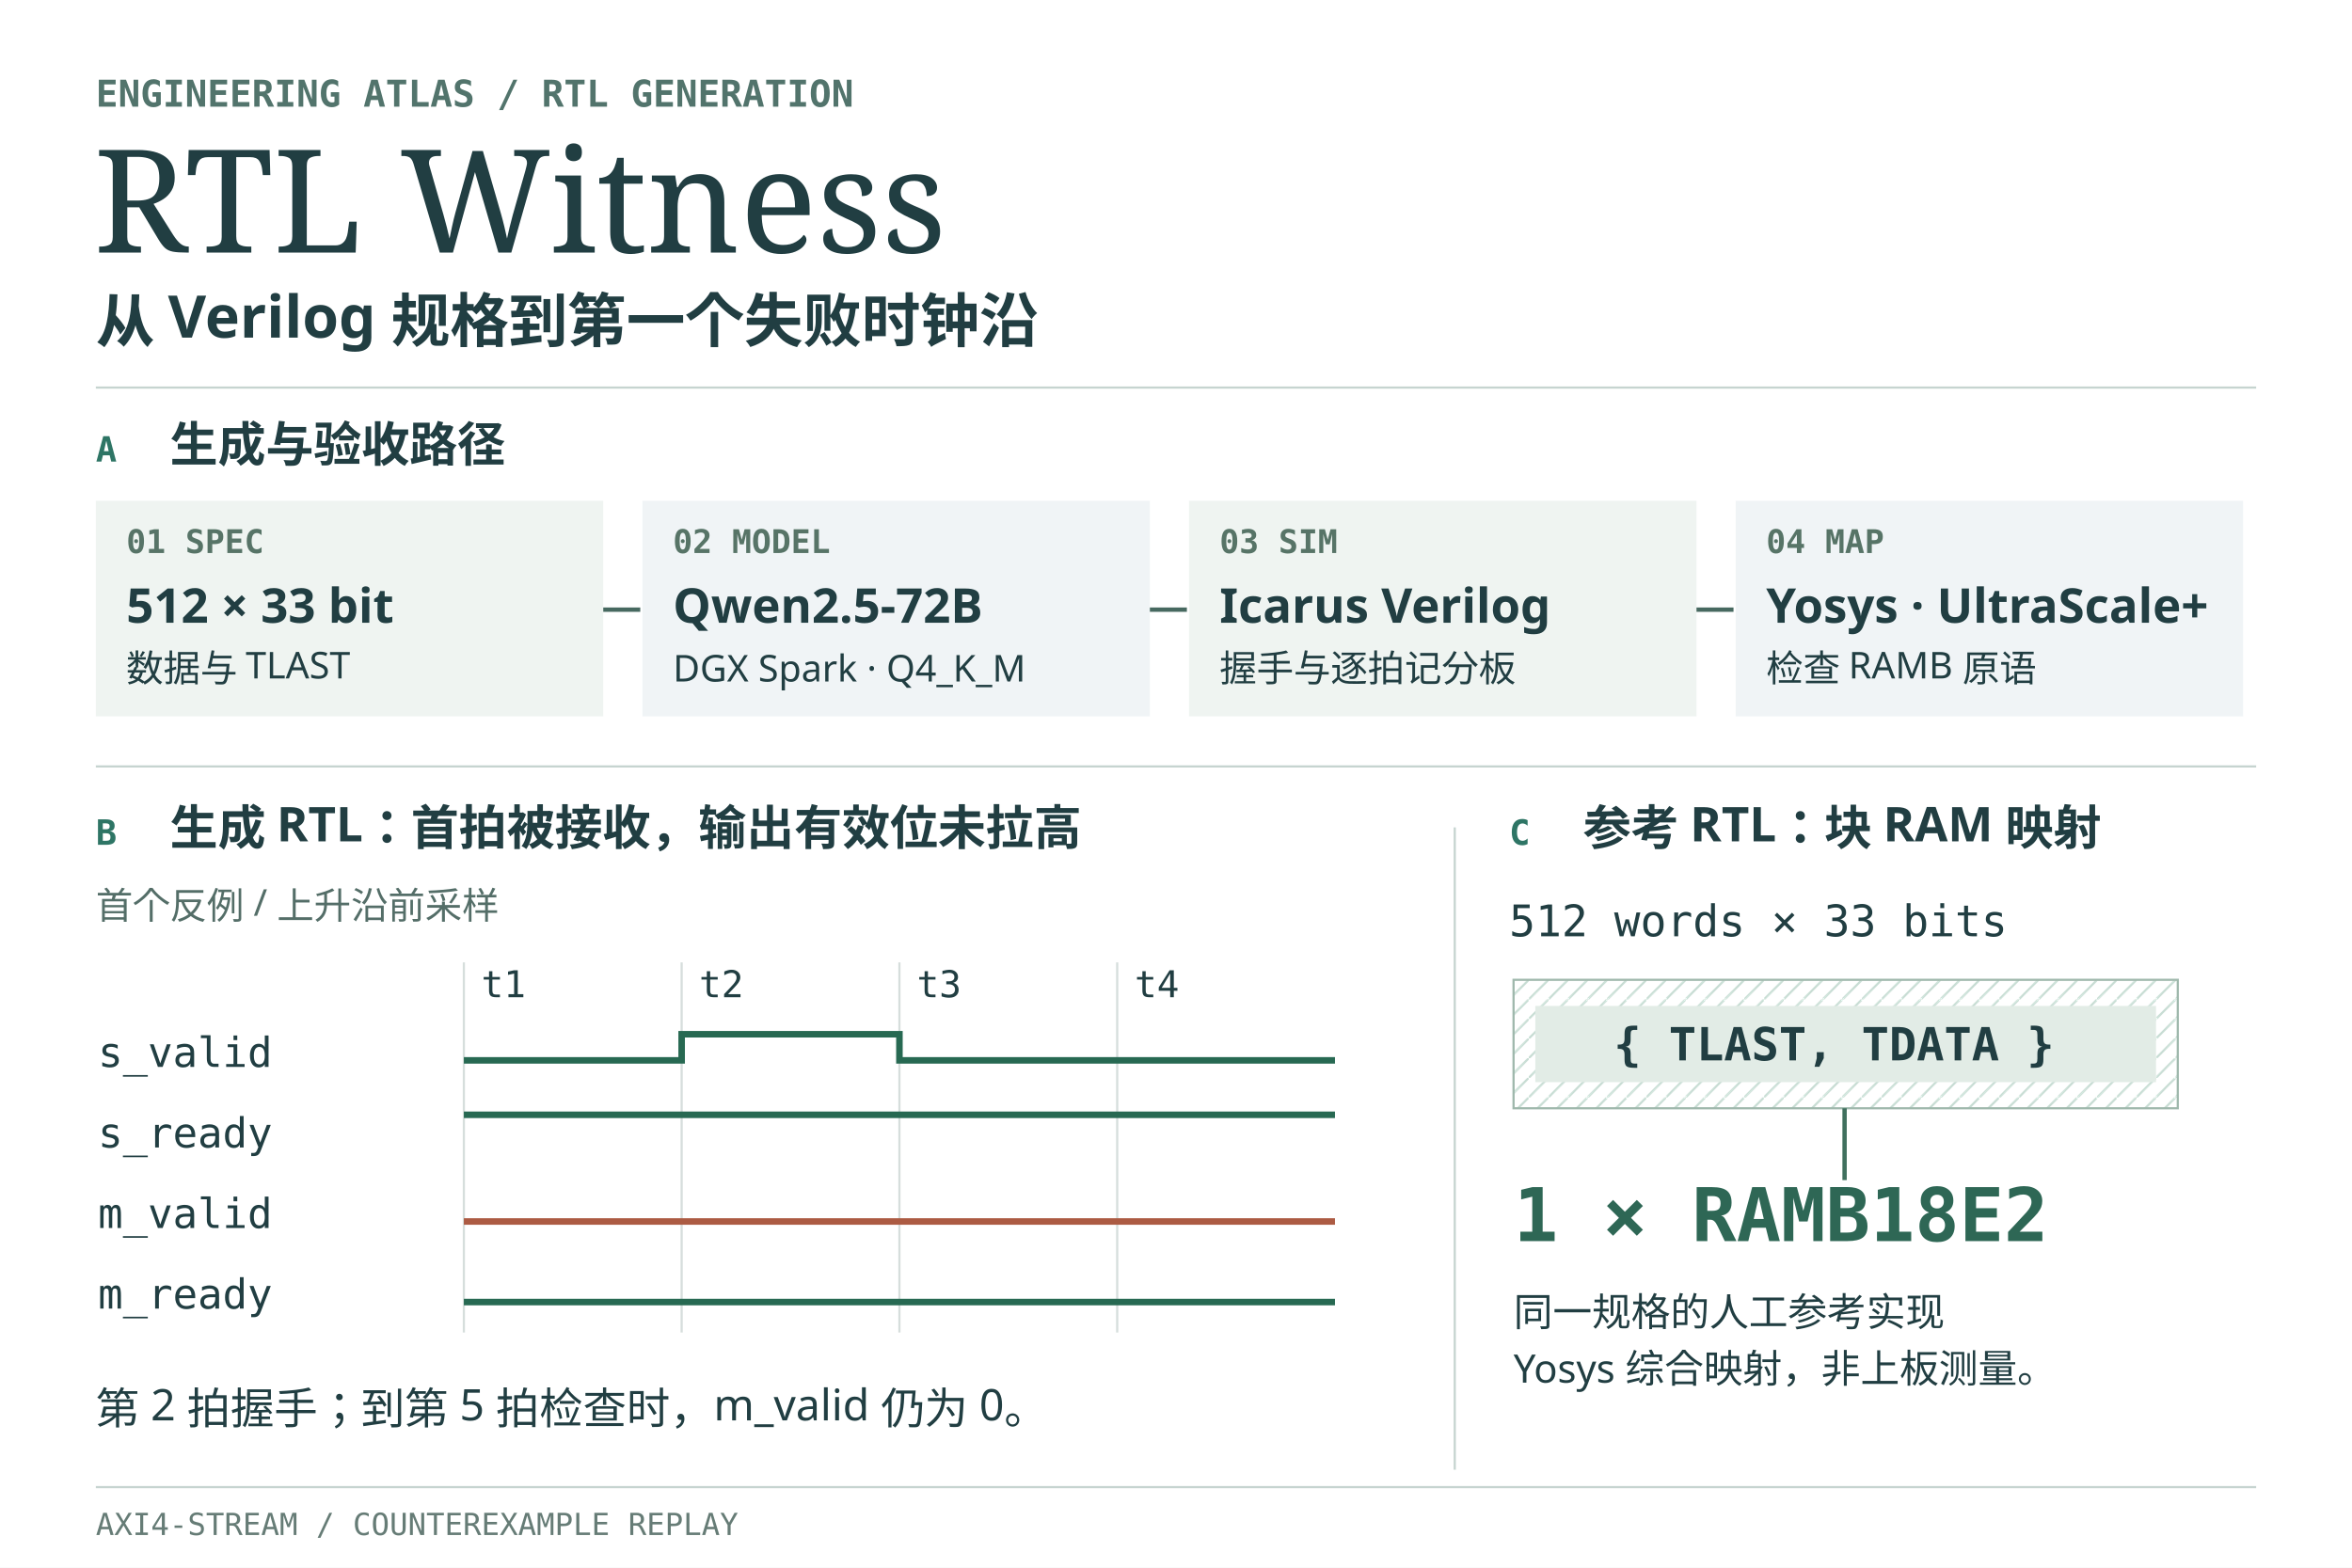
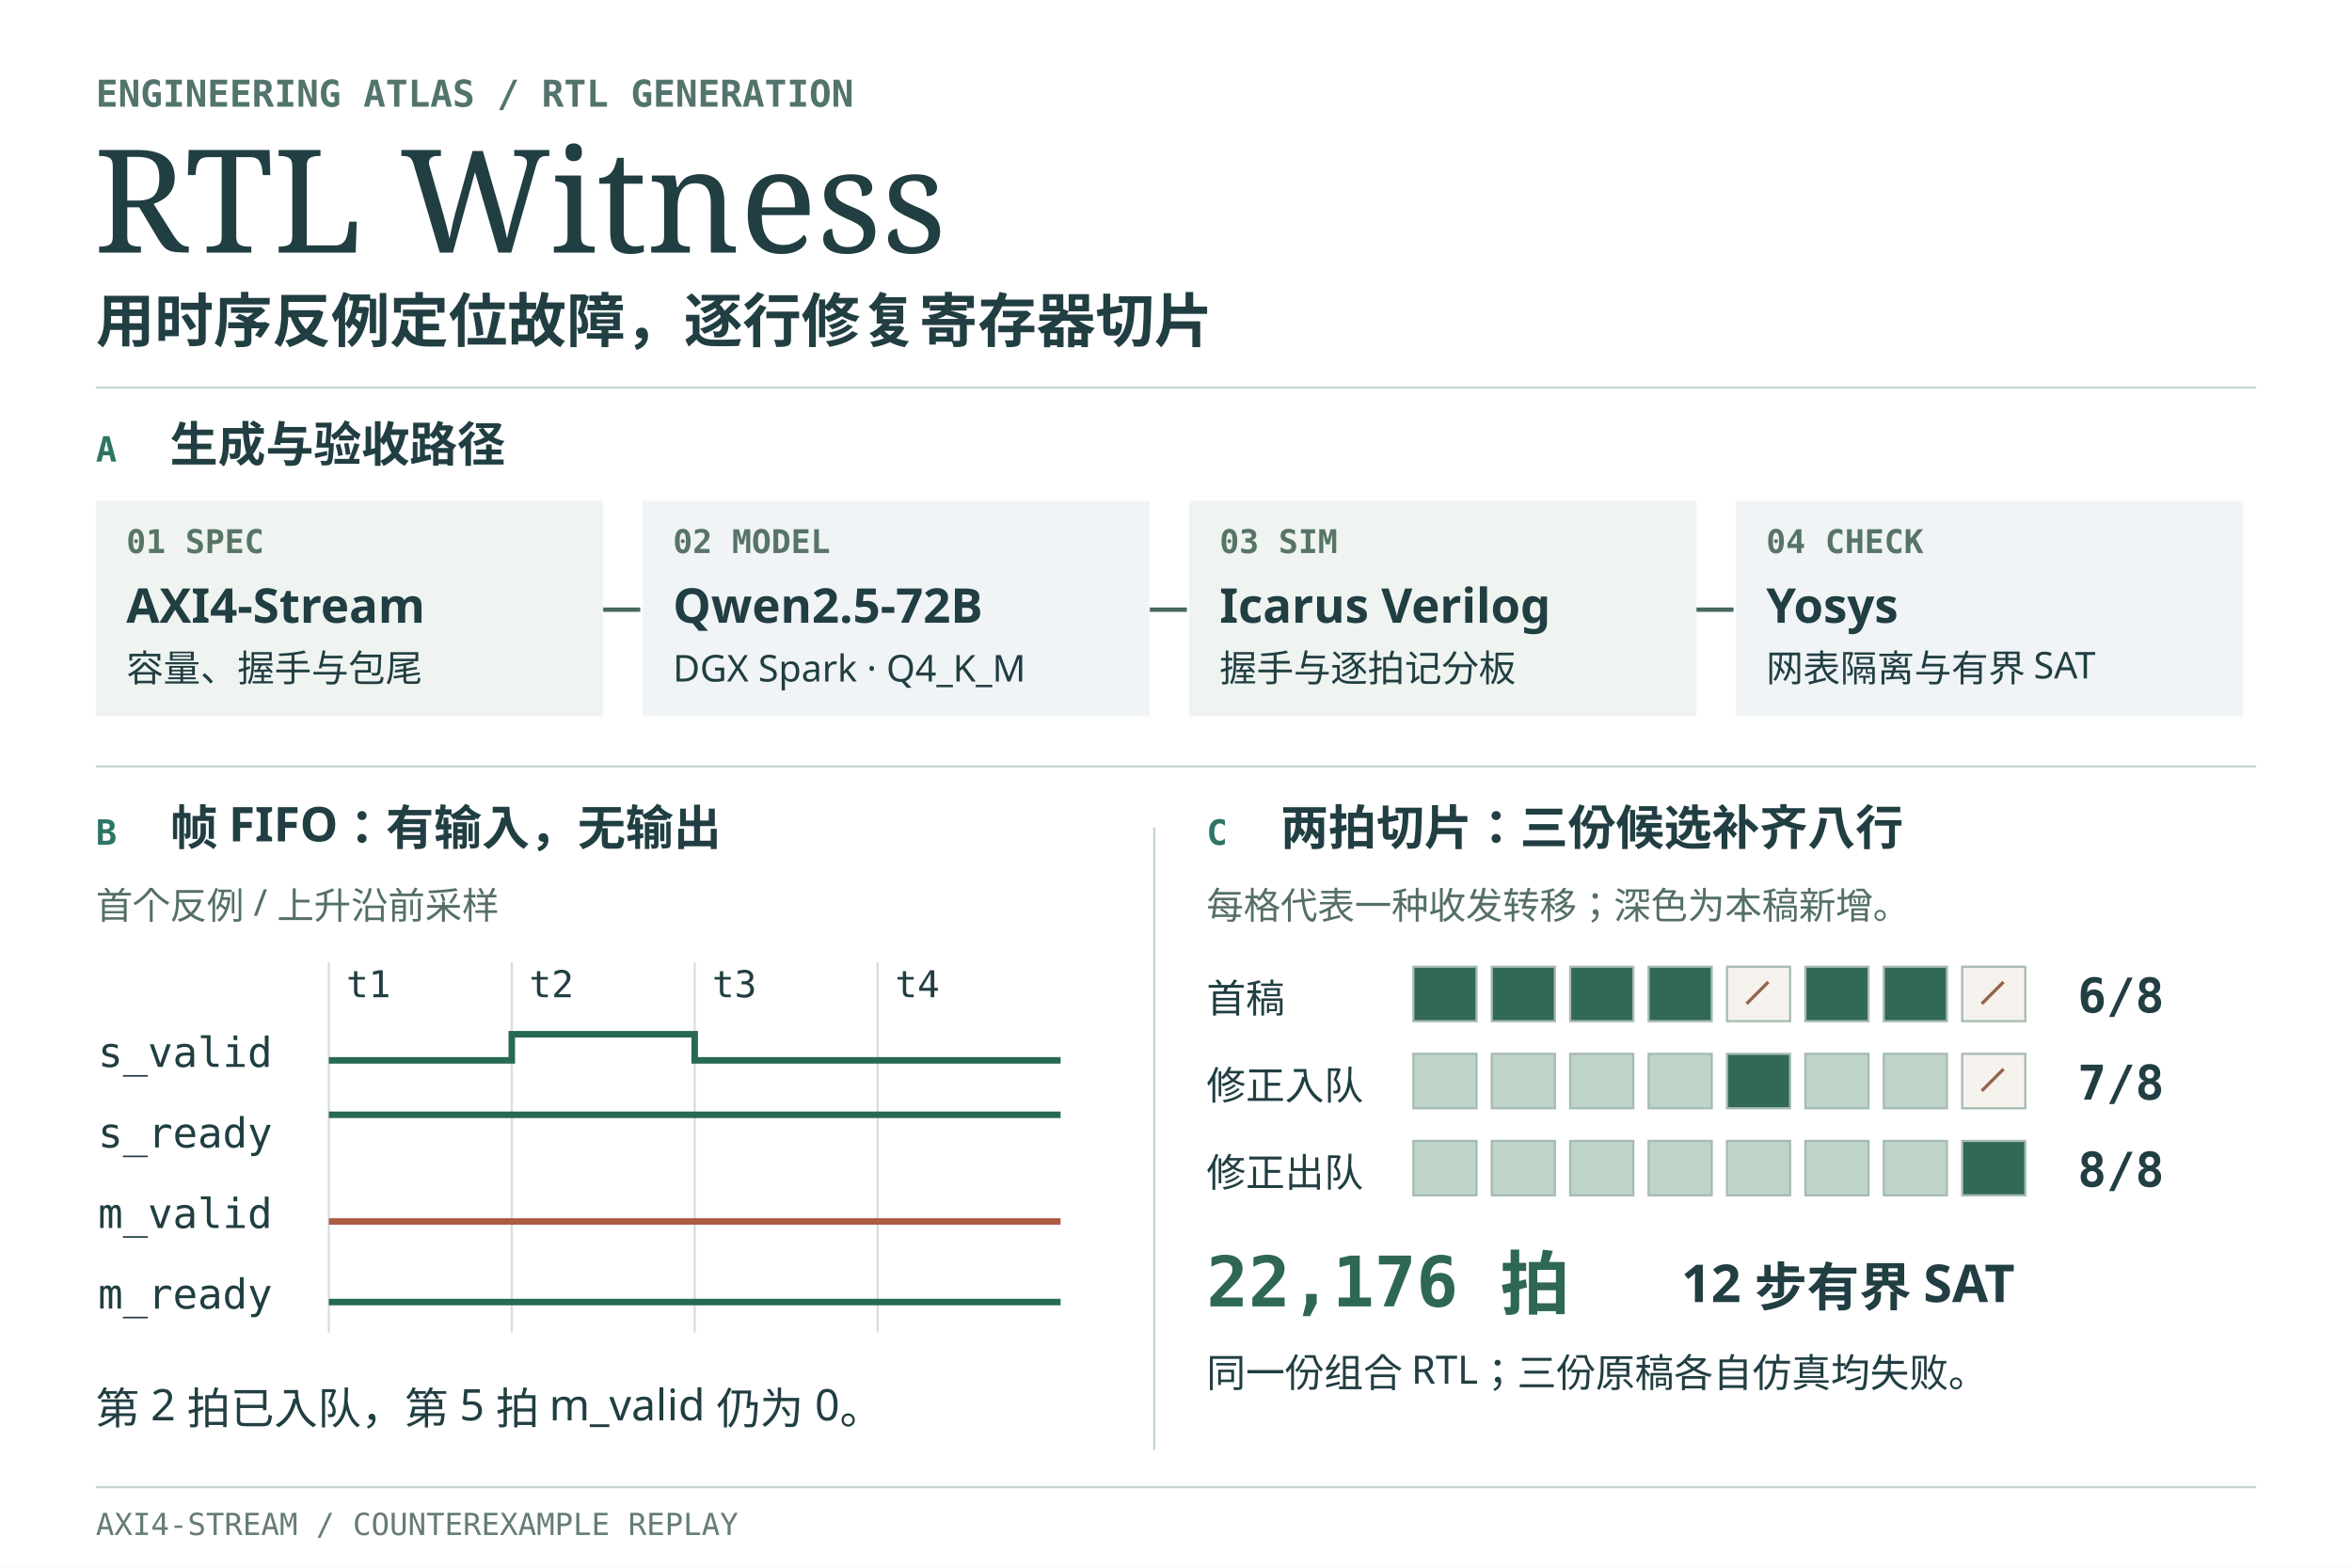
<svg xmlns="http://www.w3.org/2000/svg" width="1080" height="720" viewBox="0 0 1080 720" role="img" aria-labelledby="title desc">
  <style>text{font-family:'Segoe UI','Microsoft YaHei',sans-serif;fill:#213e42}.serif{font-family:Georgia,serif}.mono{font-family:Consolas,'Microsoft YaHei',monospace}</style>
  <defs>
    <pattern id="lines" width="9" height="9" patternUnits="userSpaceOnUse">
      <path d="M0 9L9 0" stroke="#c7dcd3" />
    </pattern>
  </defs>
  <rect width="1080" height="720" fill="#fff" />
  <text x="44" y="49" class="mono" font-size="17" font-weight="650" style="fill:#52746c">ENGINEERING ATLAS   /   RTL GENERATION</text>
  <text x="43" y="116" class="serif" font-size="66" font-weight="400" style="fill:#213e42">RTL Witness</text>
-   <text x="44" y="157" class="" font-size="27" font-weight="600" style="fill:#213e42">从 Verilog 规格到第一个失败时钟沿</text>
+   <text x="44" y="157" class="" font-size="27" font-weight="600" style="fill:#213e42">用时序反例定位故障，逐行修复寄存器切片</text>
  <path d="M44 178 L1036 178" stroke="#c6d4d0" stroke-width="1" fill="none" />
  <text x="44" y="212" class="mono" font-size="16" font-weight="700" style="fill:#2e7565">A</text>
  <text x="78" y="212" class="" font-size="22" font-weight="650" style="fill:#213e42">生成与验收路径</text>
  <rect x="44" y="230" width="233" height="99" fill="#eff4f1" stroke="none" />
  <text x="58" y="254" class="mono" font-size="15" font-weight="650" style="fill:#577467">01  SPEC</text>
-   <text x="58" y="286" class="" font-size="22" font-weight="650" style="fill:#213e42">512 × 33 bit</text>
-   <text x="58" y="313" class="" font-size="17" font-weight="400" style="fill:#213e42">数据与 TLAST</text>
+   <text x="58" y="286" class="" font-size="22" font-weight="650" style="fill:#213e42">AXI4-Stream</text>
+   <text x="58" y="313" class="" font-size="17" font-weight="400" style="fill:#213e42">容量、握手与包尾</text>
  <path d="M277 280 L294 280" stroke="#476960" stroke-width="2" fill="none" />
  <rect x="295" y="230" width="233" height="99" fill="#f0f4f6" stroke="none" />
  <text x="309" y="254" class="mono" font-size="15" font-weight="650" style="fill:#577467">02  MODEL</text>
  <text x="309" y="286" class="" font-size="22" font-weight="650" style="fill:#213e42">Qwen2.5-72B</text>
  <text x="309" y="313" class="" font-size="17" font-weight="400" style="fill:#213e42">DGX Spark · Q4_K_M</text>
  <path d="M528 280 L545 280" stroke="#476960" stroke-width="2" fill="none" />
  <rect x="546" y="230" width="233" height="99" fill="#eff4f1" stroke="none" />
  <text x="560" y="254" class="mono" font-size="15" font-weight="650" style="fill:#577467">03  SIM</text>
  <text x="560" y="286" class="" font-size="22" font-weight="650" style="fill:#213e42">Icarus Verilog</text>
  <text x="560" y="313" class="" font-size="17" font-weight="400" style="fill:#213e42">握手与逐拍记分板</text>
  <path d="M779 280 L796 280" stroke="#476960" stroke-width="2" fill="none" />
  <rect x="797" y="230" width="233" height="99" fill="#f0f4f6" stroke="none" />
-   <text x="811" y="254" class="mono" font-size="15" font-weight="650" style="fill:#577467">04  MAP</text>
-   <text x="811" y="286" class="" font-size="22" font-weight="650" style="fill:#213e42">Yosys · UltraScale+</text>
-   <text x="811" y="313" class="" font-size="17" font-weight="400" style="fill:#213e42">检查 RAMB 原语</text>
+   <text x="811" y="254" class="mono" font-size="15" font-weight="650" style="fill:#577467">04  CHECK</text>
+   <text x="811" y="286" class="" font-size="22" font-weight="650" style="fill:#213e42">Yosys</text>
+   <text x="811" y="313" class="" font-size="17" font-weight="400" style="fill:#213e42">网表隔离与有界 SAT</text>
  <path d="M44 352 L1036 352" stroke="#c6d4d0" stroke-width="1" fill="none" />
  <text x="44" y="388" class="mono" font-size="16" font-weight="700" style="fill:#2e7565">B</text>
-   <text x="78" y="388" class="" font-size="22" font-weight="650" style="fill:#213e42">生成 RTL：首拍被接收，输出有效位未拉高</text>
-   <text x="693" y="388" class="mono" font-size="16" font-weight="700" style="fill:#2e7565">C</text>
-   <text x="727" y="388" class="" font-size="22" font-weight="650" style="fill:#213e42">参考 RTL：块 RAM 映射</text>
-   <path d="M668 380 L668 675" stroke="#c6d4d0" stroke-width="1" fill="none" />
+   <text x="78" y="388" class="" font-size="22" font-weight="650" style="fill:#213e42">帧 FIFO：有输入，无输出</text>
+   <text x="554" y="388" class="mono" font-size="16" font-weight="700" style="fill:#2e7565">C</text>
+   <text x="588" y="388" class="" font-size="22" font-weight="650" style="fill:#213e42">两拍切片：三份候选补齐八行</text>
+   <path d="M530 380 L530 666" stroke="#c6d4d0" stroke-width="1" fill="none" />
  <text x="44" y="422" class="" font-size="17" font-weight="400" style="fill:#546e68">首个反例 / 上升沿前采样</text>
-   <path d="M213 442 L213 612" stroke="#d6dedc" stroke-width="1" fill="none" />
-   <text x="221" y="458" class="mono" font-size="17" font-weight="400" style="fill:#213e42">t1</text>
-   <path d="M313 442 L313 612" stroke="#d6dedc" stroke-width="1" fill="none" />
-   <text x="321" y="458" class="mono" font-size="17" font-weight="400" style="fill:#213e42">t2</text>
-   <path d="M413 442 L413 612" stroke="#d6dedc" stroke-width="1" fill="none" />
-   <text x="421" y="458" class="mono" font-size="17" font-weight="400" style="fill:#213e42">t3</text>
-   <path d="M513 442 L513 612" stroke="#d6dedc" stroke-width="1" fill="none" />
-   <text x="521" y="458" class="mono" font-size="17" font-weight="400" style="fill:#213e42">t4</text>
+   <path d="M151 442 L151 612" stroke="#d6dedc" stroke-width="1" fill="none" />
+   <text x="159" y="458" class="mono" font-size="17" font-weight="400" style="fill:#213e42">t1</text>
+   <path d="M235 442 L235 612" stroke="#d6dedc" stroke-width="1" fill="none" />
+   <text x="243" y="458" class="mono" font-size="17" font-weight="400" style="fill:#213e42">t2</text>
+   <path d="M319 442 L319 612" stroke="#d6dedc" stroke-width="1" fill="none" />
+   <text x="327" y="458" class="mono" font-size="17" font-weight="400" style="fill:#213e42">t3</text>
+   <path d="M403 442 L403 612" stroke="#d6dedc" stroke-width="1" fill="none" />
+   <text x="411" y="458" class="mono" font-size="17" font-weight="400" style="fill:#213e42">t4</text>
  <text x="45" y="490" class="mono" font-size="19" font-weight="400" style="fill:#213e42">s_valid</text>
-   <path d="M213 487 H313 V475 H413 V487 H513 V487 H613" fill="none" stroke="#276952" stroke-width="3" />
+   <path d="M151 487 H235 V475 H319 V487 H403 V487 H487" fill="none" stroke="#276952" stroke-width="3" />
  <text x="45" y="527" class="mono" font-size="19" font-weight="400" style="fill:#213e42">s_ready</text>
-   <path d="M213 512 H313 V512 H413 V512 H513 V512 H613" fill="none" stroke="#276952" stroke-width="3" />
+   <path d="M151 512 H235 V512 H319 V512 H403 V512 H487" fill="none" stroke="#276952" stroke-width="3" />
  <text x="45" y="564" class="mono" font-size="19" font-weight="400" style="fill:#213e42">m_valid</text>
-   <path d="M213 561 H313 V561 H413 V561 H513 V561 H613" fill="none" stroke="#ac5b43" stroke-width="3" />
+   <path d="M151 561 H235 V561 H319 V561 H403 V561 H487" fill="none" stroke="#ac5b43" stroke-width="3" />
  <text x="45" y="601" class="mono" font-size="19" font-weight="400" style="fill:#213e42">m_ready</text>
-   <path d="M213 598 H313 V598 H413 V598 H513 V598 H613" fill="none" stroke="#276952" stroke-width="3" />
-   <text x="44" y="654" class="" font-size="20" font-weight="400" style="fill:#213e42">第 2 拍握手；到第 5 拍检查时，m_valid 仍为 0。</text>
-   <text x="693" y="430" class="mono" font-size="20" font-weight="400" style="fill:#213e42">512 words × 33 bits</text>
-   <rect x="695" y="450" width="305" height="59" fill="url(#lines)" stroke="#9fb8ac" />
-   <rect x="705" y="462" width="285" height="35" fill="#e2ece6" stroke="none" />
-   <text x="741" y="487" class="mono" font-size="21" font-weight="600" style="fill:#213e42">{ TLAST, TDATA }</text>
-   <path d="M847 509 L847 542" stroke="#40705e" stroke-width="2" fill="none" />
-   <text x="695" y="570" class="mono" font-size="34" font-weight="650" style="fill:#2e6755">1 × RAMB18E2</text>
-   <text x="695" y="609" class="" font-size="18" font-weight="400" style="fill:#213e42">同一规格的人工参考实现</text>
-   <text x="695" y="635" class="" font-size="18" font-weight="400" style="fill:#213e42">Yosys 综合映射，非上板测量。</text>
+   <path d="M151 598 H235 V598 H319 V598 H403 V598 H487" fill="none" stroke="#276952" stroke-width="3" />
+   <text x="44" y="654" class="" font-size="20" font-weight="400" style="fill:#213e42">第 2 拍已入队，第 5 拍 m_valid 仍为 0。</text>
+   <text x="554" y="422" class="" font-size="17" font-weight="400" style="fill:#546e68">每格代表一种收发转移；深色为本稿新增。</text>
+   <text x="554" y="465" class="" font-size="18" font-weight="400" style="fill:#213e42">首稿</text>
+   <rect x="649" y="444" width="29" height="25" fill="#326858" stroke="#a6bbb1" />
+   <rect x="685" y="444" width="29" height="25" fill="#326858" stroke="#a6bbb1" />
+   <rect x="721" y="444" width="29" height="25" fill="#326858" stroke="#a6bbb1" />
+   <rect x="757" y="444" width="29" height="25" fill="#326858" stroke="#a6bbb1" />
+   <rect x="793" y="444" width="29" height="25" fill="#f5f2ed" stroke="#a6bbb1" />
+   <path d="M802 461 L812 451" stroke="#94644d" stroke-width="1.5" fill="none" />
+   <rect x="829" y="444" width="29" height="25" fill="#326858" stroke="#a6bbb1" />
+   <rect x="865" y="444" width="29" height="25" fill="#326858" stroke="#a6bbb1" />
+   <rect x="901" y="444" width="29" height="25" fill="#f5f2ed" stroke="#a6bbb1" />
+   <path d="M910 461 L920 451" stroke="#94644d" stroke-width="1.5" fill="none" />
+   <text x="954" y="465" class="mono" font-size="22" font-weight="650" style="fill:#213e42">6/8</text>
+   <text x="554" y="505" class="" font-size="18" font-weight="400" style="fill:#213e42">修正入队</text>
+   <rect x="649" y="484" width="29" height="25" fill="#bed4c8" stroke="#a6bbb1" />
+   <rect x="685" y="484" width="29" height="25" fill="#bed4c8" stroke="#a6bbb1" />
+   <rect x="721" y="484" width="29" height="25" fill="#bed4c8" stroke="#a6bbb1" />
+   <rect x="757" y="484" width="29" height="25" fill="#bed4c8" stroke="#a6bbb1" />
+   <rect x="793" y="484" width="29" height="25" fill="#326858" stroke="#a6bbb1" />
+   <rect x="829" y="484" width="29" height="25" fill="#bed4c8" stroke="#a6bbb1" />
+   <rect x="865" y="484" width="29" height="25" fill="#bed4c8" stroke="#a6bbb1" />
+   <rect x="901" y="484" width="29" height="25" fill="#f5f2ed" stroke="#a6bbb1" />
+   <path d="M910 501 L920 491" stroke="#94644d" stroke-width="1.5" fill="none" />
+   <text x="954" y="505" class="mono" font-size="22" font-weight="650" style="fill:#213e42">7/8</text>
+   <text x="554" y="545" class="" font-size="18" font-weight="400" style="fill:#213e42">修正出队</text>
+   <rect x="649" y="524" width="29" height="25" fill="#bed4c8" stroke="#a6bbb1" />
+   <rect x="685" y="524" width="29" height="25" fill="#bed4c8" stroke="#a6bbb1" />
+   <rect x="721" y="524" width="29" height="25" fill="#bed4c8" stroke="#a6bbb1" />
+   <rect x="757" y="524" width="29" height="25" fill="#bed4c8" stroke="#a6bbb1" />
+   <rect x="793" y="524" width="29" height="25" fill="#bed4c8" stroke="#a6bbb1" />
+   <rect x="829" y="524" width="29" height="25" fill="#bed4c8" stroke="#a6bbb1" />
+   <rect x="865" y="524" width="29" height="25" fill="#bed4c8" stroke="#a6bbb1" />
+   <rect x="901" y="524" width="29" height="25" fill="#326858" stroke="#a6bbb1" />
+   <text x="954" y="545" class="mono" font-size="22" font-weight="650" style="fill:#213e42">8/8</text>
+   <text x="554" y="600" class="mono" font-size="32" font-weight="650" style="fill:#2e6755">22,176 拍</text>
+   <text x="772" y="598" class="" font-size="24" font-weight="650" style="fill:#213e42">12 步有界 SAT</text>
+   <text x="554" y="637" class="" font-size="18" font-weight="400" style="fill:#213e42">同一份组合 RTL；三份原稿各自仿真均失败。</text>
  <path d="M44 683 L1036 683" stroke="#c6d4d0" stroke-width="1" fill="none" />
  <text x="44" y="705" class="mono" font-size="14" font-weight="500" style="fill:#667c76">AXI4-STREAM   /   COUNTEREXAMPLE REPLAY</text>
</svg>
